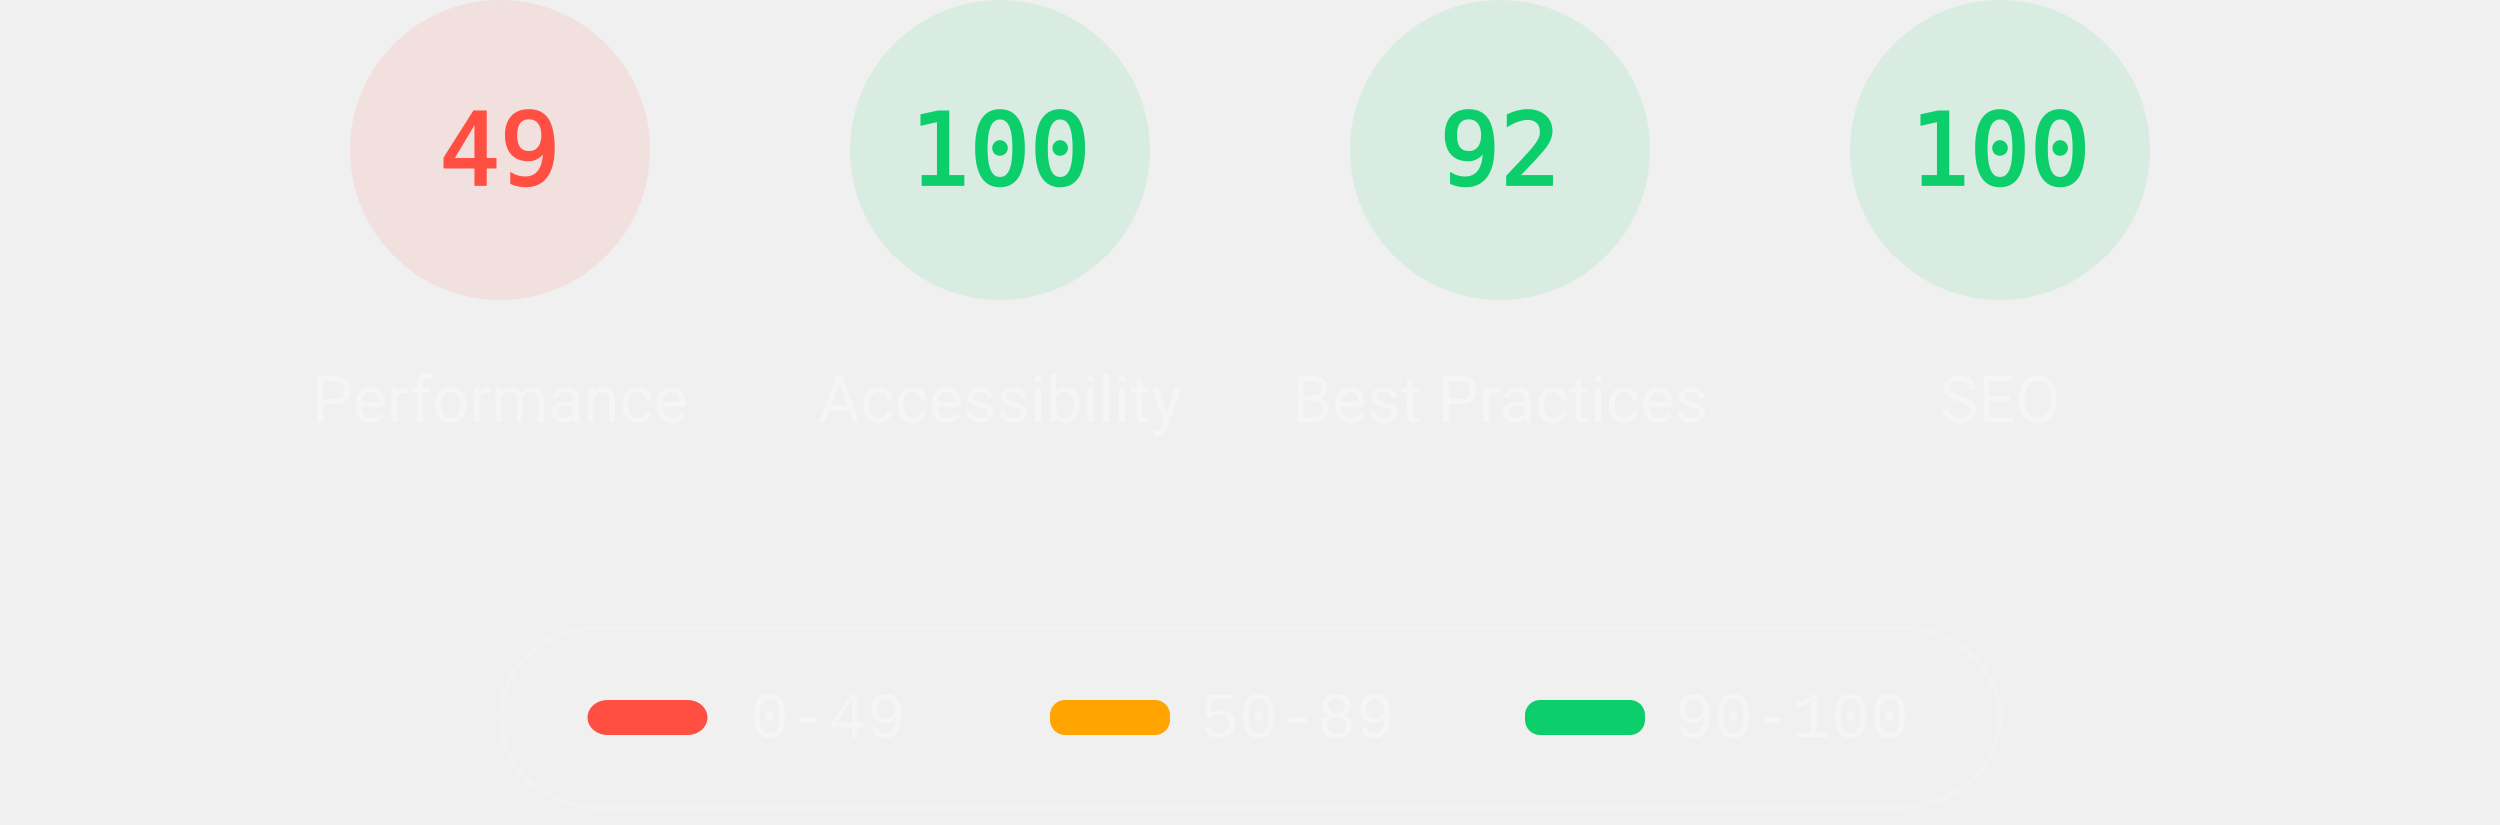
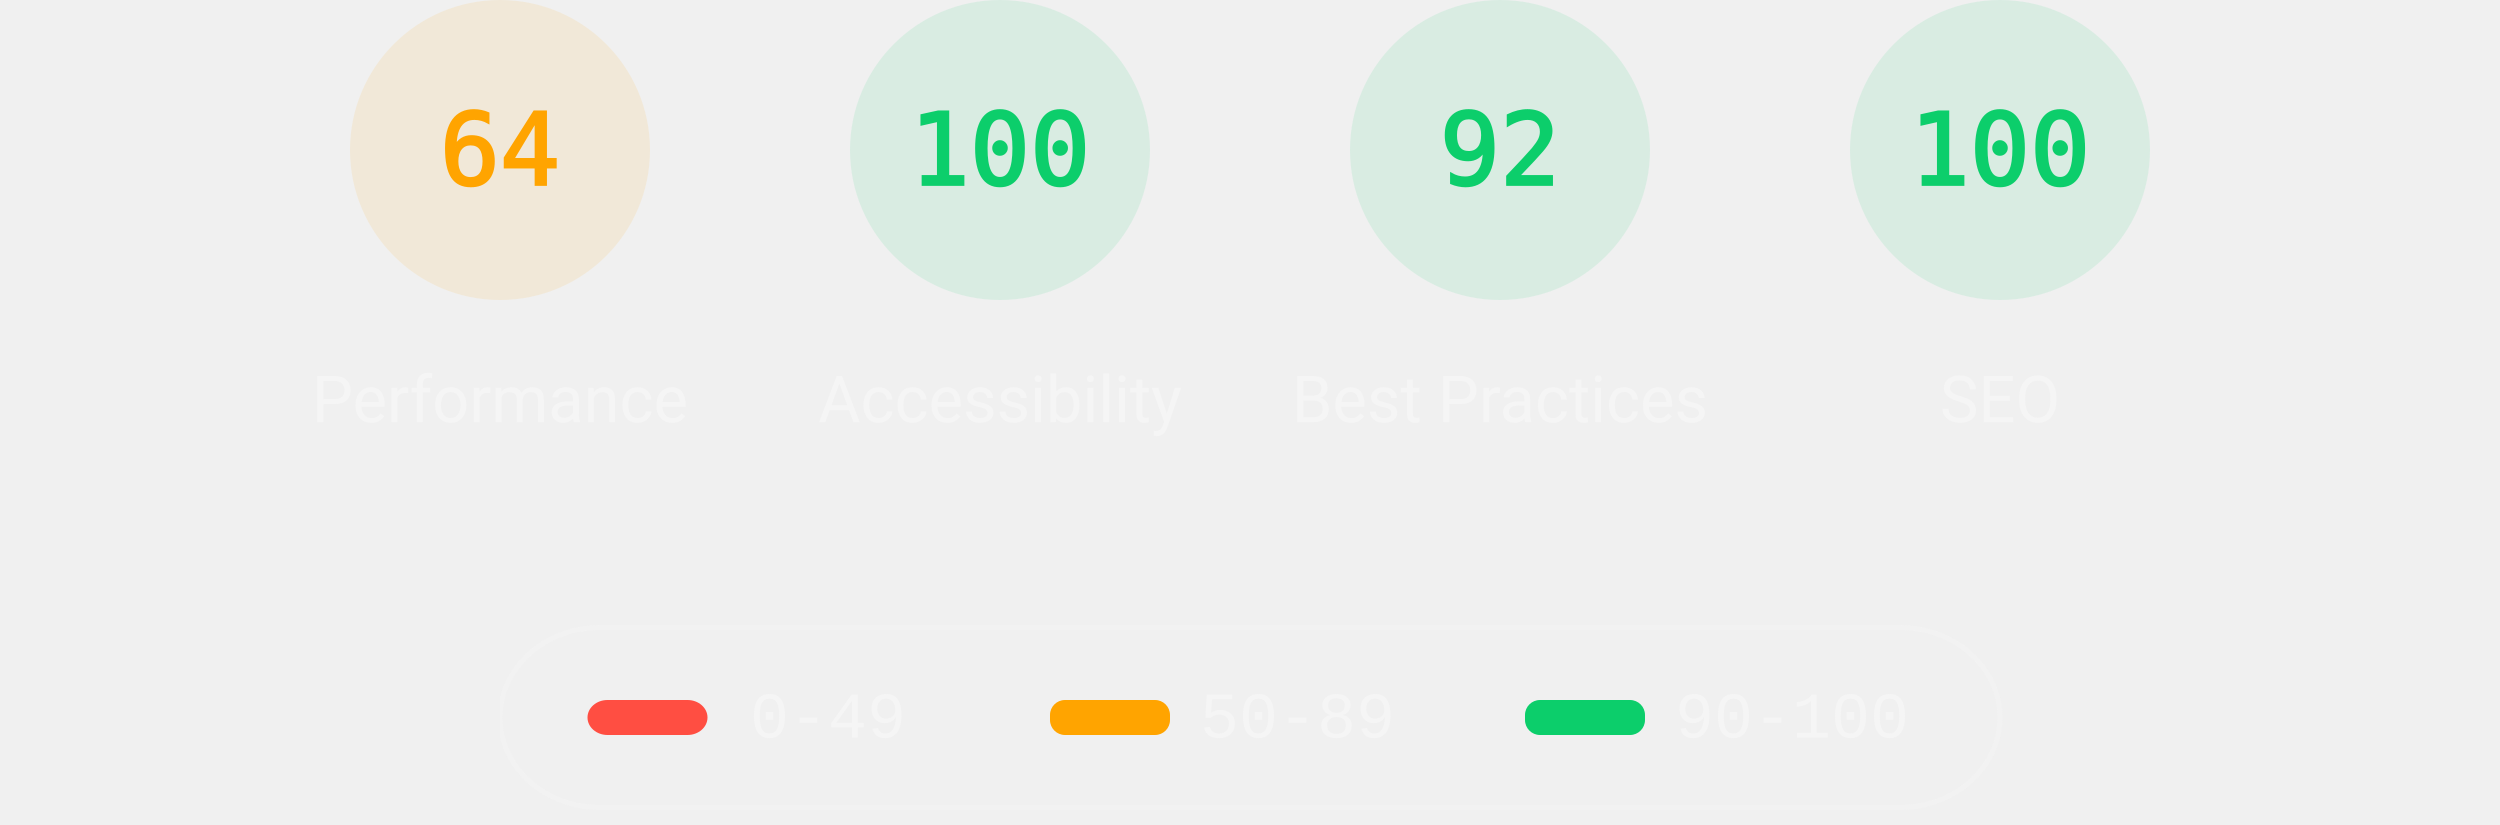
<svg xmlns="http://www.w3.org/2000/svg" class="theme--dark" fill="none" width="1000" height="330">
  <style>
			.gauge-base {
				opacity: 0.1
			}

			.gauge-arc {
				fill: none;
				animation-delay: 250ms;
				stroke-linecap: round;
				transform: rotate(-90deg);
				transform-origin: 100px 60px;
				animation: load-gauge 1s ease forwards
			}

			.guage-text {
				font-size: 40px;
				font-family: monospace;
				text-align: center
			}

			.guage-red {
				color: #ff4e42;
				fill: #ff4e42;
				stroke: #ff4e42
			}
			.guage-orange {
				color: #ffa400;
				fill: #ffa400;
				stroke: #ffa400
			}
			.guage-green {
				color: #0cce6b;
				fill: #0cce6b;
				stroke: #0cce6b
			}
			.theme--agnostic .guage-undefined {
				color: #5c5c5c;
				fill: #5c5c5c;
				stroke: #5c5c5c
			}
			.theme--light .guage-undefined {
				color: #1e1e1e;
				fill: #1e1e1e;
				stroke: #1e1e1e
			}
			.theme--dark .guage-undefined {
				color: #f5f5f5;
				fill: #f5f5f5;
				stroke: #f5f5f5
			}

			.guage-title {
				stroke: none;
				font-size: 26px;
				line-height: 26px;
				font-family: Roboto, Halvetica, Arial, sans-serif
			}
			.metric.guage-title {
				font-family: 'Courier New', Courier, monospace
			}
			.theme--agnostic .guage-title {
				color: #737373;
				fill: #737373
			}
			.theme--light .guage-title {
				color: #212121;
				fill: #212121
			}
			.theme--dark .guage-title {
				color: #f5f5f5;
				fill: #f5f5f5
			}

			@keyframes load-gauge {
				from {
					stroke-dasharray: 0 352.858
				}
			}
			.lh-gauge--pwa__disc {
				fill: #e0e0e0
			}
			.lh-gauge--pwa__logo {
				position: relative;
				fill: #b0b0b0
			}
			.lh-gauge--pwa__invisible {
				display: none
			}
			.lh-gauge--pwa__visible {
				display: inline
			}
			.guage-invisible {
				display: none
			}
			.lh-gauge--pwa__logo--primary-color {
				fill: #304ffe
			}
			.theme--agnostic .lh-gauge--pwa__logo--secondary-color {
				fill: #787878
			}
			.theme--light .lh-gauge--pwa__logo--secondary-color {
				fill: #3d3d3d
			}
			.theme--dark .lh-gauge--pwa__logo--secondary-color {
				fill: #d8b6b6
			}
			.theme--light #svg_2 {
				stroke: #00000022
			}
			.theme--agnostic #svg_2 {
				stroke: #616161
			}
			.theme--light #svg_2 {
				stroke: #00000022
			}
			.theme--dark #svg_2 {
				stroke: #f5f5f566
			}
		</style>
-   <svg class="guage-div guage-perf guage-red" viewBox="0 0 200 200" width="200" height="200" x="100" y="0">
-     <circle class="gauge-base" r="56" cx="100" cy="60" stroke-width="8" />
-     <circle class="gauge-arc guage-arc-1" r="56" cx="100" cy="60" stroke-width="8" style="stroke-dasharray: 172.41, 351.858;" />
-     <text class="guage-text" x="100px" y="60px" alignment-baseline="central" dominant-baseline="central" text-anchor="middle">49</text>
+   <svg class="guage-div guage-perf guage-orange" viewBox="0 0 200 200" width="200" height="200" x="100" y="0">
+     <circle class="gauge-base" r="56" cx="100" cy="60" stroke-width="8" />
+     <circle class="gauge-arc guage-arc-1" r="56" cx="100" cy="60" stroke-width="8" style="stroke-dasharray: 225.189, 351.858;" />
+     <text class="guage-text" x="100px" y="60px" alignment-baseline="central" dominant-baseline="central" text-anchor="middle">64</text>
    <text class="guage-title" x="100px" y="160px" alignment-baseline="central" dominant-baseline="central" text-anchor="middle">Performance</text>
  </svg>
  <svg class="guage-div guage-acc guage-green" viewBox="0 0 200 200" width="200" height="200" x="300" y="0">
    <circle class="gauge-base" r="56" cx="100" cy="60" stroke-width="8" />
    <circle class="gauge-arc guage-arc-2" r="56" cx="100" cy="60" stroke-width="8" style="stroke-dasharray: 351.858, 351.858;" />
    <text class="guage-text" x="100px" y="60px" alignment-baseline="central" dominant-baseline="central" text-anchor="middle">100</text>
    <text class="guage-title" x="100px" y="160px" alignment-baseline="central" dominant-baseline="central" text-anchor="middle">Accessibility</text>
  </svg>
  <svg class="guage-div guage-best guage-green" viewBox="0 0 200 200" width="200" height="200" x="500" y="0">
    <circle class="gauge-base" r="56" cx="100" cy="60" stroke-width="8" />
    <circle class="gauge-arc guage-arc-3" r="56" cx="100" cy="60" stroke-width="8" style="stroke-dasharray: 323.709, 351.858;" />
    <text class="guage-text" x="100px" y="60px" alignment-baseline="central" dominant-baseline="central" text-anchor="middle">92</text>
    <text class="guage-title" x="100px" y="160px" alignment-baseline="central" dominant-baseline="central" text-anchor="middle">Best Practices</text>
  </svg>
  <svg class="guage-div guage-seo guage-green" viewBox="0 0 200 200" width="200" height="200" x="700" y="0">
    <circle class="gauge-base" r="56" cx="100" cy="60" stroke-width="8" />
    <circle class="gauge-arc guage-arc-4" r="56" cx="100" cy="60" stroke-width="8" style="stroke-dasharray: 351.858, 351.858;" />
    <text class="guage-text" x="100px" y="60px" alignment-baseline="central" dominant-baseline="central" text-anchor="middle">100</text>
    <text class="guage-title" x="100px" y="160px" alignment-baseline="central" dominant-baseline="central" text-anchor="middle">SEO</text>
  </svg>
  <svg class="guage-div guage-pwa guage-invisible" viewBox="0 0 200 200" width="200" height="200" x="900" y="0">
    <svg viewBox="0 0 60 60" width="112" height="112" x="44" y="4">
      <defs>
        <linearGradient id="lh-gauge--pwa__check-circle__gradient-0" x1="50%" y1="0%" x2="50%" y2="100%">
          <stop stop-color="#00C852" offset="0%" />
          <stop stop-color="#009688" offset="100%" />
        </linearGradient>
        <linearGradient id="lh-gauge--pwa__installable__shadow-gradient-0" x1="76.056%" x2="24.111%" y1="82.995%" y2="24.735%">
          <stop stop-color="#A5D6A7" offset="0%" />
          <stop stop-color="#80CBC4" offset="100%" />
        </linearGradient>
        <linearGradient id="lh-gauge--pwa__fast-reliable__shadow-gradient-0" x1="76.056%" y1="82.995%" x2="25.678%" y2="26.493%">
          <stop stop-color="#64B5F6" offset="0%" />
          <stop stop-color="#2979FF" offset="100%" />
        </linearGradient>
        <g id="lh-gauge--pwa__fast-reliable-badge-0">
          <circle fill="#FFFFFF" cx="10" cy="10" r="10" />
          <path fill="#304FFE" d="M10 3.58l5.25 2.34v3.5c0 3.23-2.24 6.26-5.25 7-3.01-.74-5.25-3.77-5.25-7v-3.5L10 3.58zm-.47 10.74l2.76-4.83.03-.07c.04-.08 0-.24-.22-.24h-1.64l.47-3.26h-.47l-2.7 4.77c-.02.01.05-.1-.04.05-.09.16-.1.31.18.31h1.63l-.47 3.27h.47z" />
        </g>
        <g id="lh-gauge--pwa__installable-badge-0">
          <circle fill="#FFFFFF" cx="10" cy="10" r="10" />
          <path fill="#009688" d="M10 4.167A5.835 5.835 0 0 0 4.167 10 5.835 5.835 0 0 0 10 15.833 5.835 5.835 0 0 0 15.833 10 5.835 5.835 0 0 0 10 4.167zm2.917 6.416h-2.334v2.334H9.417v-2.334H7.083V9.417h2.334V7.083h1.166v2.334h2.334v1.166z" />
        </g>
      </defs>
      <g stroke="none" fill-rule="nonzero">
        <circle class="lh-gauge--pwa__disc" cx="30" cy="30" r="30" />
        <g class="lh-gauge--pwa__logo">
          <path d="M35.66 19.39l.7-1.75h2L37.4 15 38.6 12l3.4 9h-2.51l-.58-1.61z" />
          <path d="M33.52 21l3.65-9h-2.42l-2.5 5.82L30.5 12h-1.86l-1.9 5.82-1.35-2.65-1.21 3.72L25.4 21h2.38l1.72-5.2 1.64 5.2z" />
          <path fill-rule="nonzero" d="M20.3 17.91h1.48c.45 0 .85-.05 1.2-.15l.39-1.18 1.07-3.3a2.64 2.64 0 0 0-.28-.37c-.55-.6-1.36-.91-2.42-.91H18v9h2.3V17.9zm1.96-3.84c.22.22.33.5.33.87 0 .36-.1.65-.29.87-.2.23-.59.35-1.15.35h-.86v-2.41h.87c.52 0 .89.1 1.1.32z" />
        </g>
        <rect class="lh-gauge--pwa__component lh-gauge--pwa__na-line lh-gauge--pwa__invisible" fill="#FFFFFF" x="20" y="32" width="20" height="4" rx="2" />
        <g class="lh-gauge--pwa__component lh-gauge--pwa__fast-reliable-badge lh-gauge--pwa__invisible" transform="translate(20, 29)">
          <path fill="url(#lh-gauge--pwa__fast-reliable__shadow-gradient-0)" d="M33.63 19.49A30 30 0 0 1 16.2 30.36L3 17.14 17.14 3l16.49 16.49z" />
          <use href="#lh-gauge--pwa__fast-reliable-badge-0" />
        </g>
        <g class="lh-gauge--pwa__component lh-gauge--pwa__installable-badge lh-gauge--pwa__invisible" transform="translate(20, 29)">
          <path fill="url(#lh-gauge--pwa__installable__shadow-gradient-0)" d="M33.629 19.487c-4.272 5.453-10.391 9.39-17.415 10.869L3 17.142 17.142 3 33.63 19.487z" />
          <use href="#lh-gauge--pwa__installable-badge-0" />
        </g>
        <g class="lh-gauge--pwa__component lh-gauge--pwa__fast-reliable-installable-badges lh-gauge--pwa__invisible">
          <g transform="translate(8, 29)">
            <path fill="url(#lh-gauge--pwa__fast-reliable__shadow-gradient-0)" d="M16.321 30.463L3 17.143 17.142 3l22.365 22.365A29.864 29.864 0 0 1 22 31c-1.942 0-3.84-.184-5.679-.537z" />
            <use href="#lh-gauge--pwa__fast-reliable-badge-0" />
          </g>
          <g transform="translate(32, 29)">
            <path fill="url(#lh-gauge--pwa__installable__shadow-gradient-0)" d="M25.982 11.84a30.107 30.107 0 0 1-13.08 15.203L3 17.143 17.142 3l8.84 8.84z" />
            <use href="#lh-gauge--pwa__installable-badge-0" />
          </g>
        </g>
        <g class="lh-gauge--pwa__component lh-gauge--pwa__check-circle lh-gauge--pwa__invisible" transform="translate(18, 28)">
          <circle fill="#FFFFFF" cx="12" cy="12" r="12" />
          <path fill="url(#lh-gauge--pwa__check-circle__gradient-0)" d="M12 2a10 10 0 1 0 0 20 10 10 0 0 0 0-20zm-2 15l-5-5 1.41-1.41L10 14.17l7.59-7.59L19 8l-9 9z" />
        </g>
      </g>
    </svg>
    <text class="guage-title" y="160px" alignment-baseline="central" dominant-baseline="central" text-anchor="middle">
      <tspan x="100px" dy="-6px">Progressive</tspan>
      <tspan x="100px" dy="30px">Web App</tspan>
    </text>
  </svg>
  <svg width="604" height="76" x="200" y="250">
    <g>
      <rect fill="none" id="canvas_background" height="80" width="604" y="-1" x="-1" />
      <g display="none" overflow="visible" y="0" x="0" height="100%" width="100%" id="canvasGrid">
        <rect fill="url(#gridpattern)" stroke-width="0" y="0" x="0" height="100%" width="100%" />
      </g>
    </g>
    <g>
      <rect fill-opacity="0" stroke-width="2" rx="40" id="svg_2" height="72" width="600" y="1" x="0" fill="#000000" />
      <rect stroke="#000" rx="8" id="svg_3" height="14" width="48" y="30" x="35" stroke-opacity="null" stroke-width="0" fill="#ff4e42" />
      <rect stroke="#000" rx="6" id="svg_4" height="14" width="48" y="30" x="220" stroke-opacity="null" stroke-width="0" fill="#ffa400" />
      <rect stroke="#000" rx="6" id="svg_5" height="14" width="48" y="30" x="410" stroke-opacity="null" stroke-width="0" fill="#0cce6b" />
      <text class="metric guage-title" xml:space="preserve" text-anchor="start" font-size="26" id="svg_6" y="45" x="100" stroke-opacity="null" stroke-width="0" stroke="#000">0-49</text>
      <text class="metric guage-title" xml:space="preserve" text-anchor="start" font-size="26" id="svg_7" y="45" x="280" stroke-opacity="null" stroke-width="0" stroke="#000">50-89</text>
      <text class="metric guage-title" xml:space="preserve" text-anchor="start" font-size="26" id="svg_8" y="45" x="470" stroke-opacity="null" stroke-width="0" stroke="#000">90-100</text>
    </g>
  </svg>
</svg>
